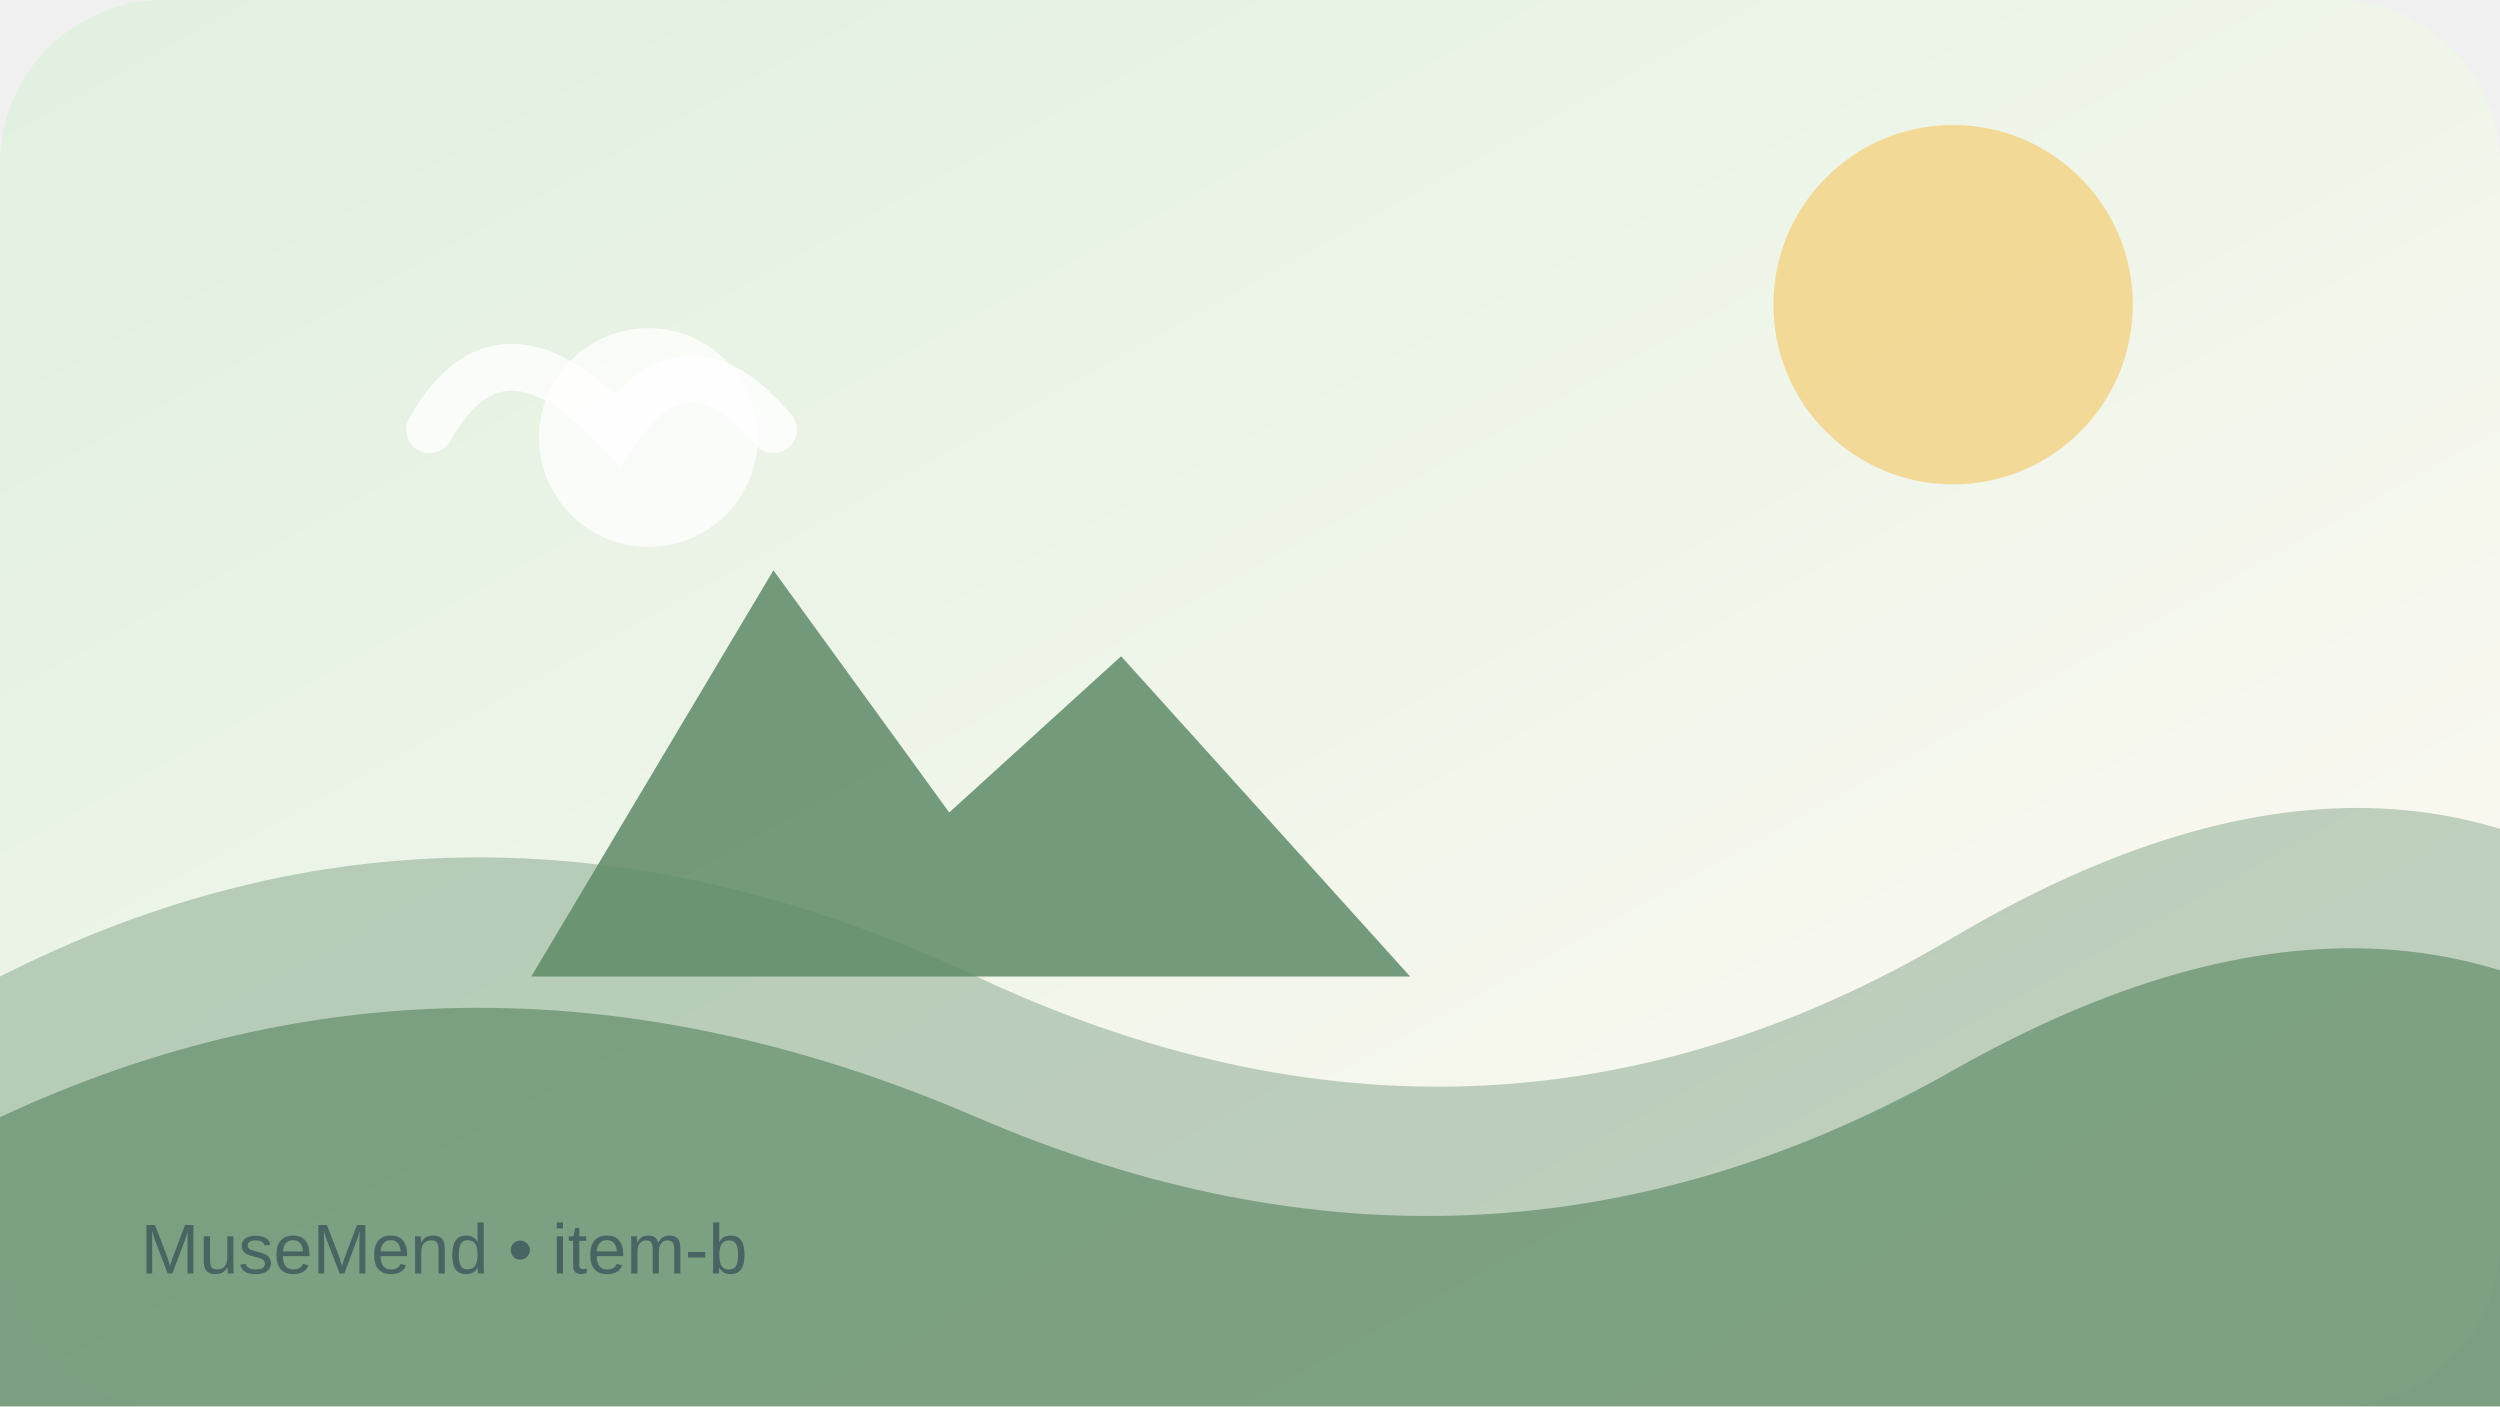
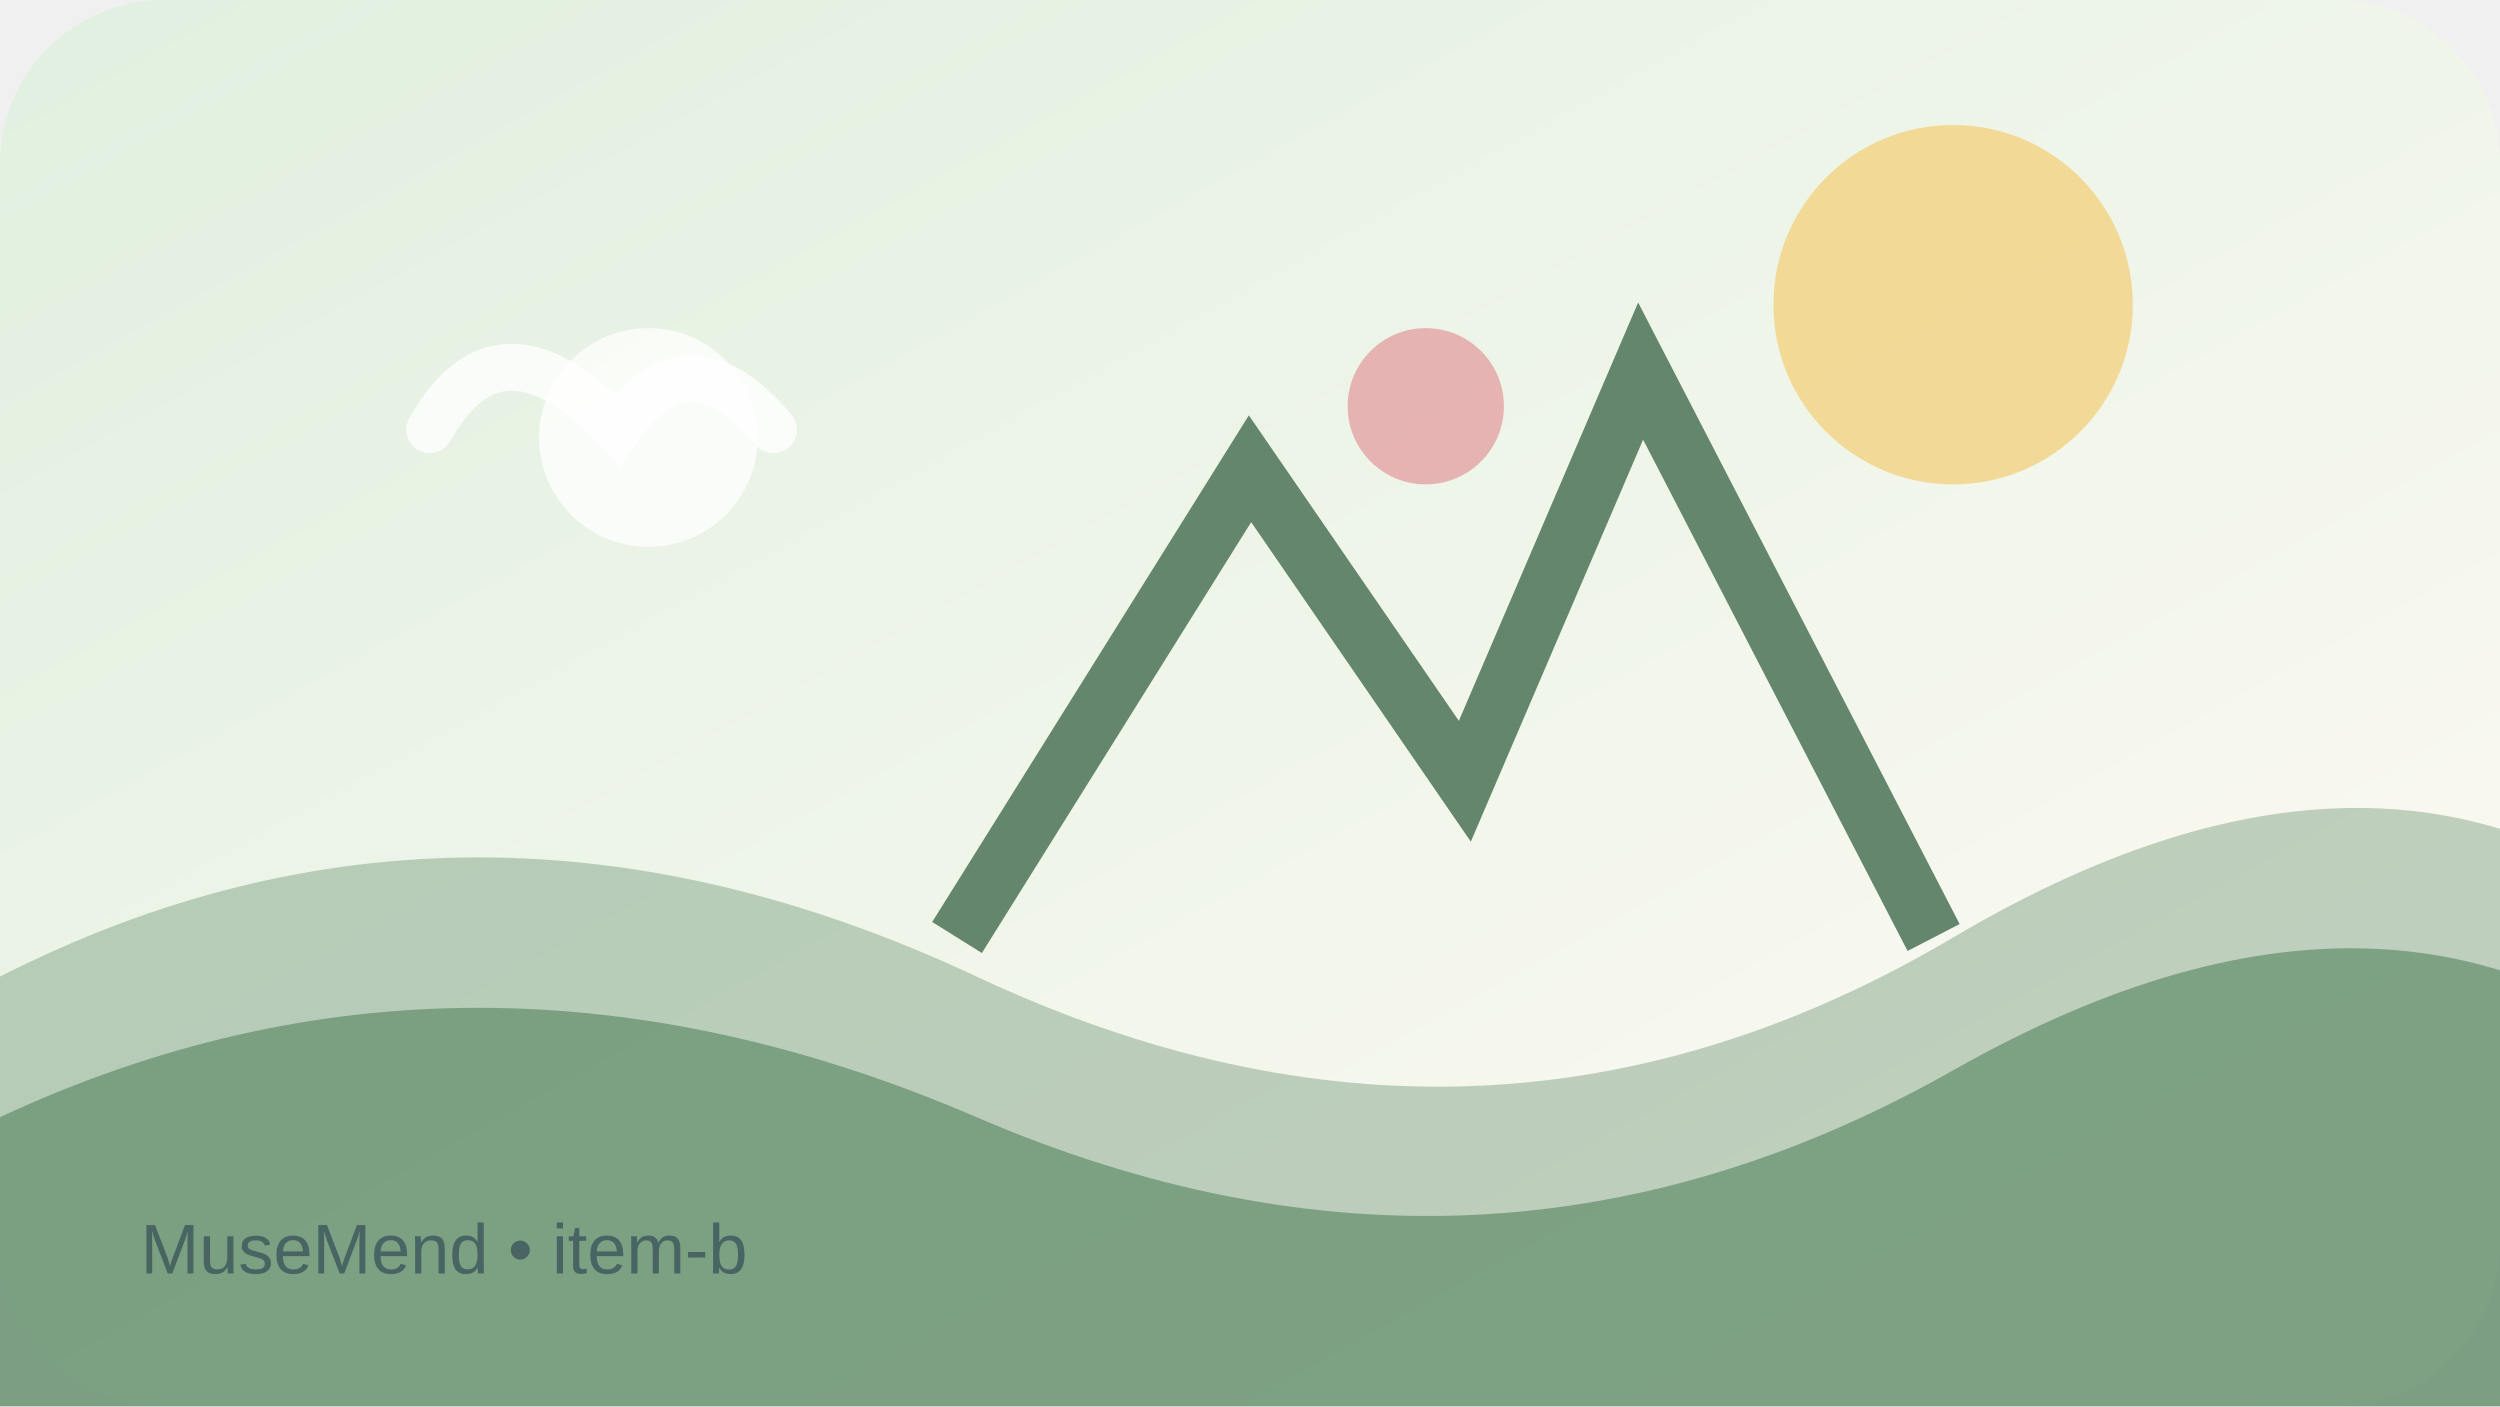
<svg xmlns="http://www.w3.org/2000/svg" viewBox="0 0 640 360">
  <defs>
    <linearGradient id="g" x1="0" x2="1" y1="0" y2="1">
      <stop stop-color="#e0f0df" />
      <stop offset="1" stop-color="#fffaf4" />
    </linearGradient>
  </defs>
  <rect width="640" height="360" rx="42" fill="url(#g)" />
  <circle cx="500" cy="78" r="46" fill="#f3d58b" opacity=".88" />
  <path d="M0 250 Q120 189 250 250 T500 240 T700 250 V360 H0Z" fill="#5f8b68" opacity=".38" />
  <path d="M0 286 Q120 230 250 286 T500 274 T700 286 V360 H0Z" fill="#5f8b68" opacity=".68" />
-   <path d="M136 250 l62-104 45 62 44-40 74 82z" fill="#5f8b68" opacity=".86" />
+   <path d="M245 240l75-120 55 80 45-105 75 145" fill="none" stroke="#64866c" stroke-width="15" />
+   <circle cx="365" cy="104" r="20" fill="#e4a3a5" opacity=".8" />
  <circle cx="166" cy="112" r="28" fill="#ffffff" opacity=".72" />
  <path d="M110 110 q18-32 48 0 q18-26 40 0" fill="none" stroke="#ffffff" stroke-width="12" stroke-linecap="round" opacity=".8" />
  <text x="36" y="326" font-family="Arial,sans-serif" font-size="18" fill="#324b55" opacity=".7">MuseMend • item-b</text>
</svg>
